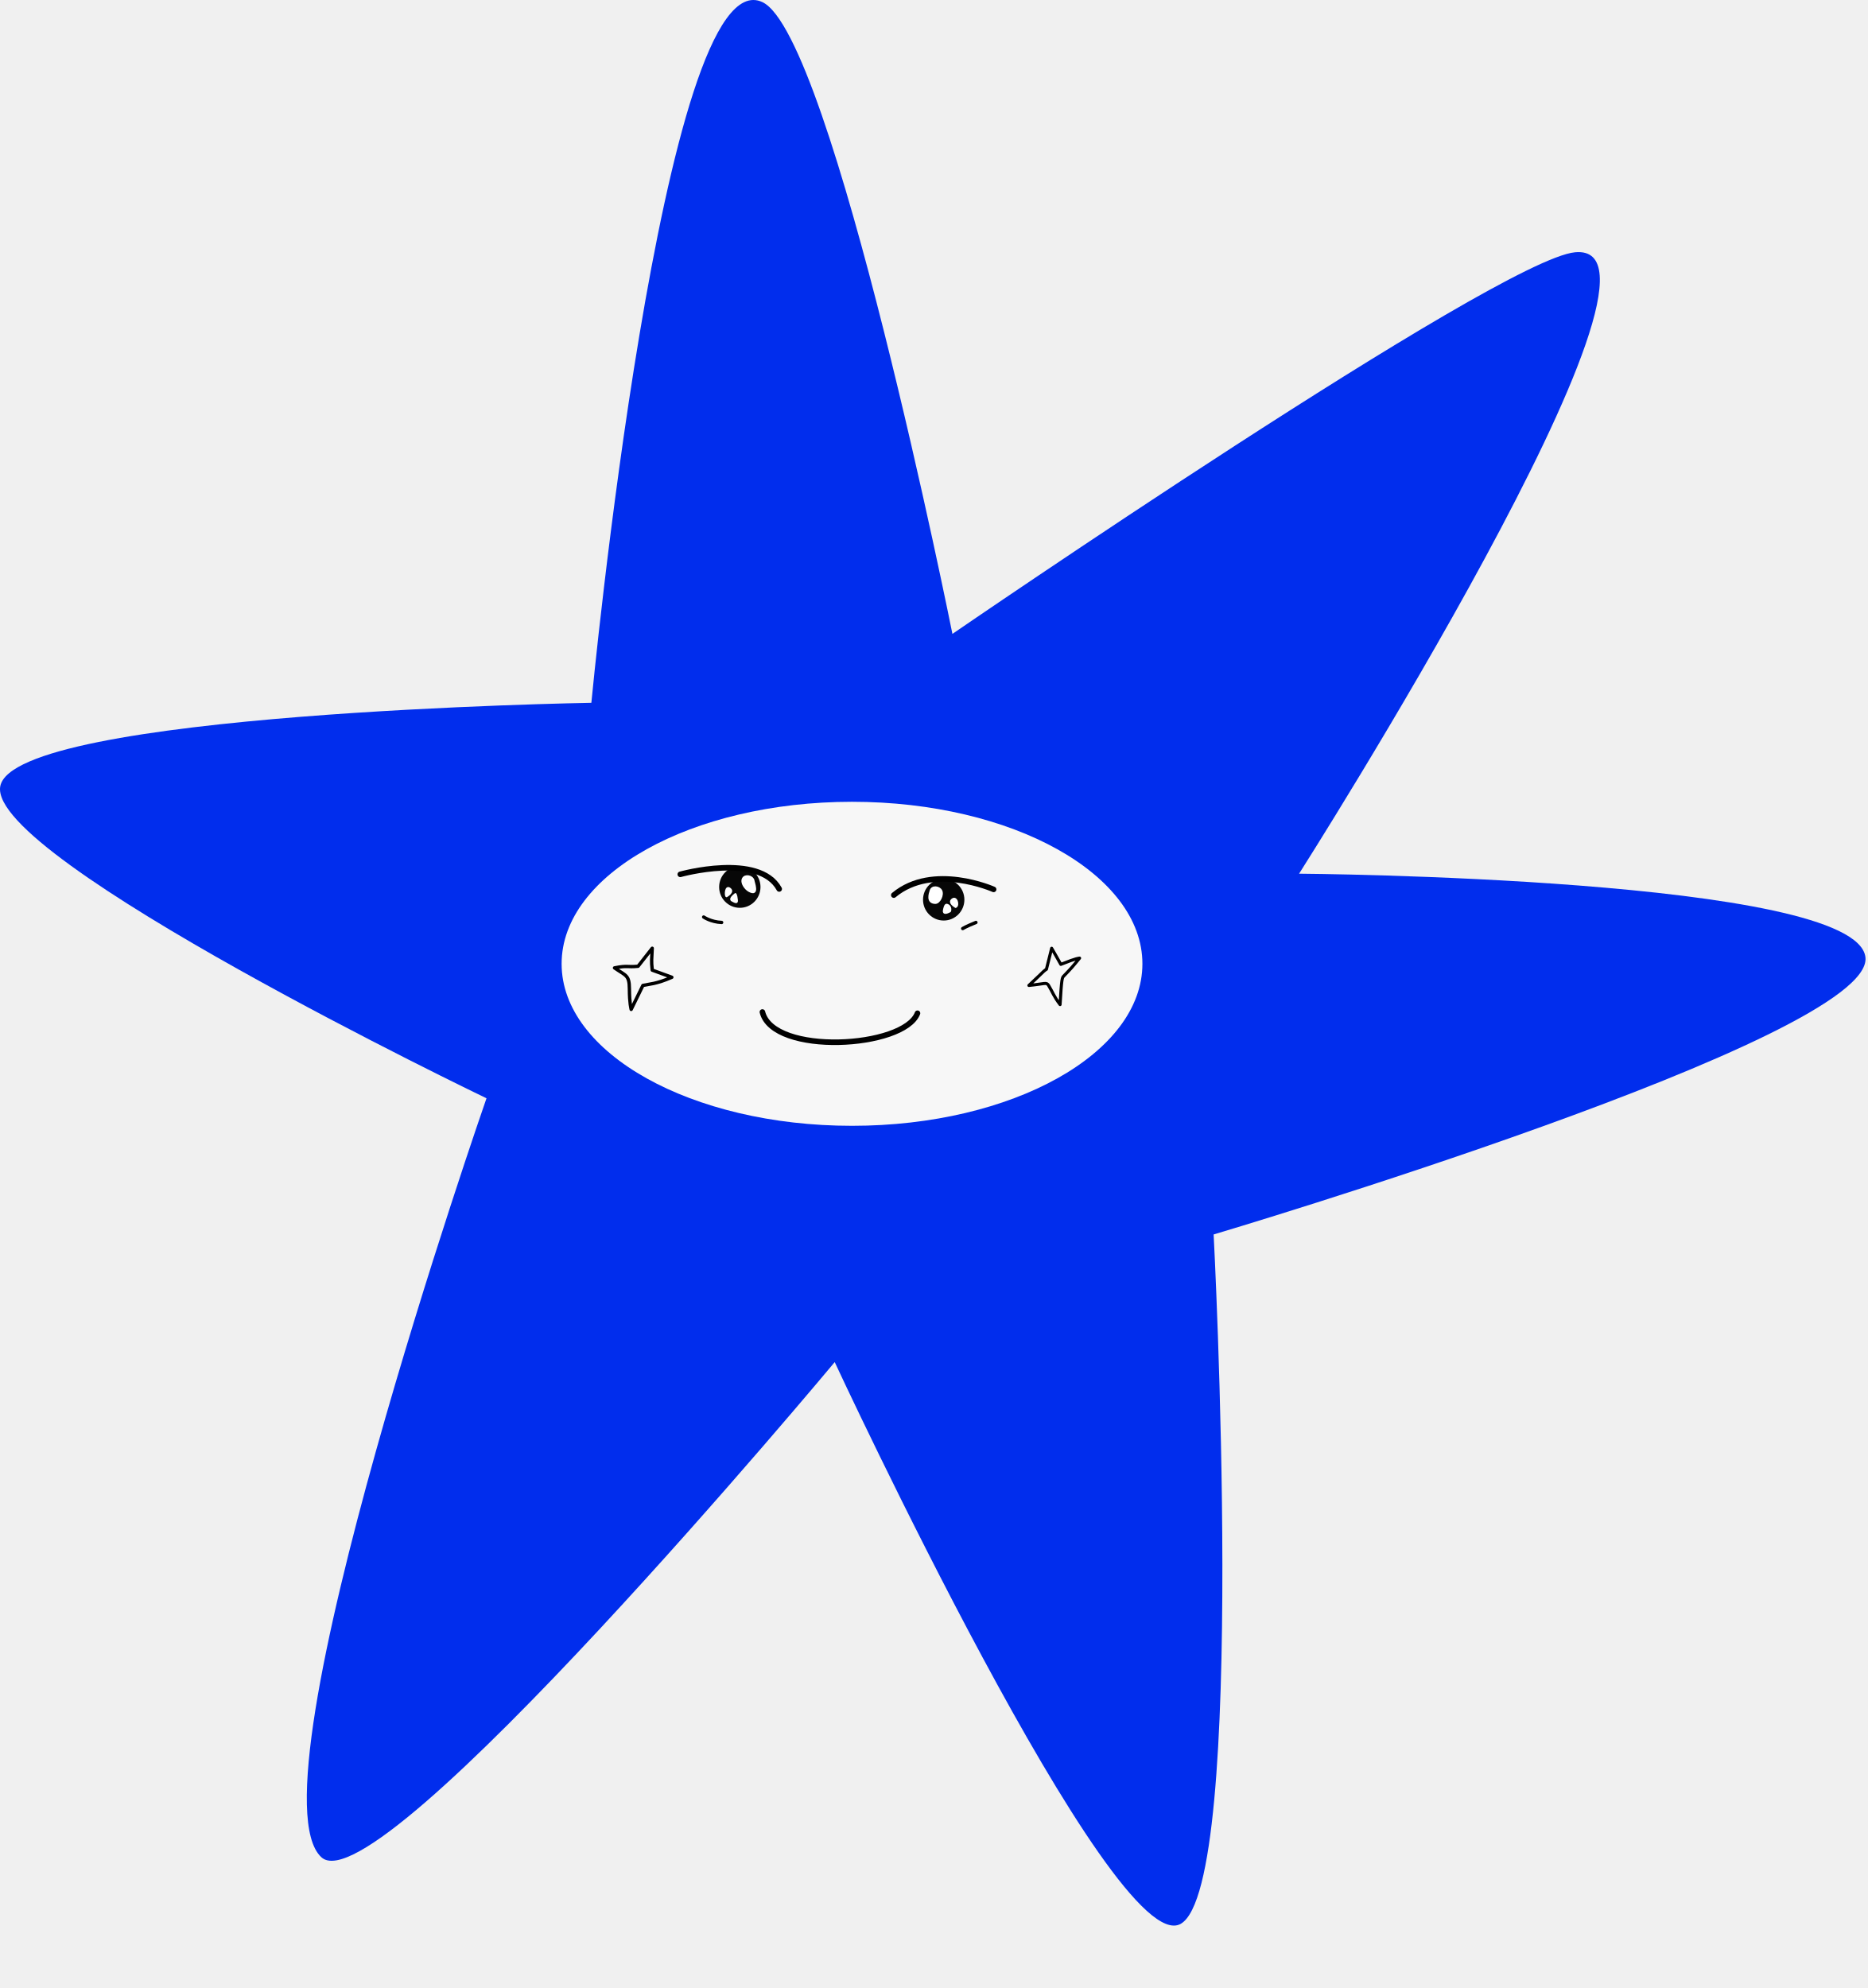
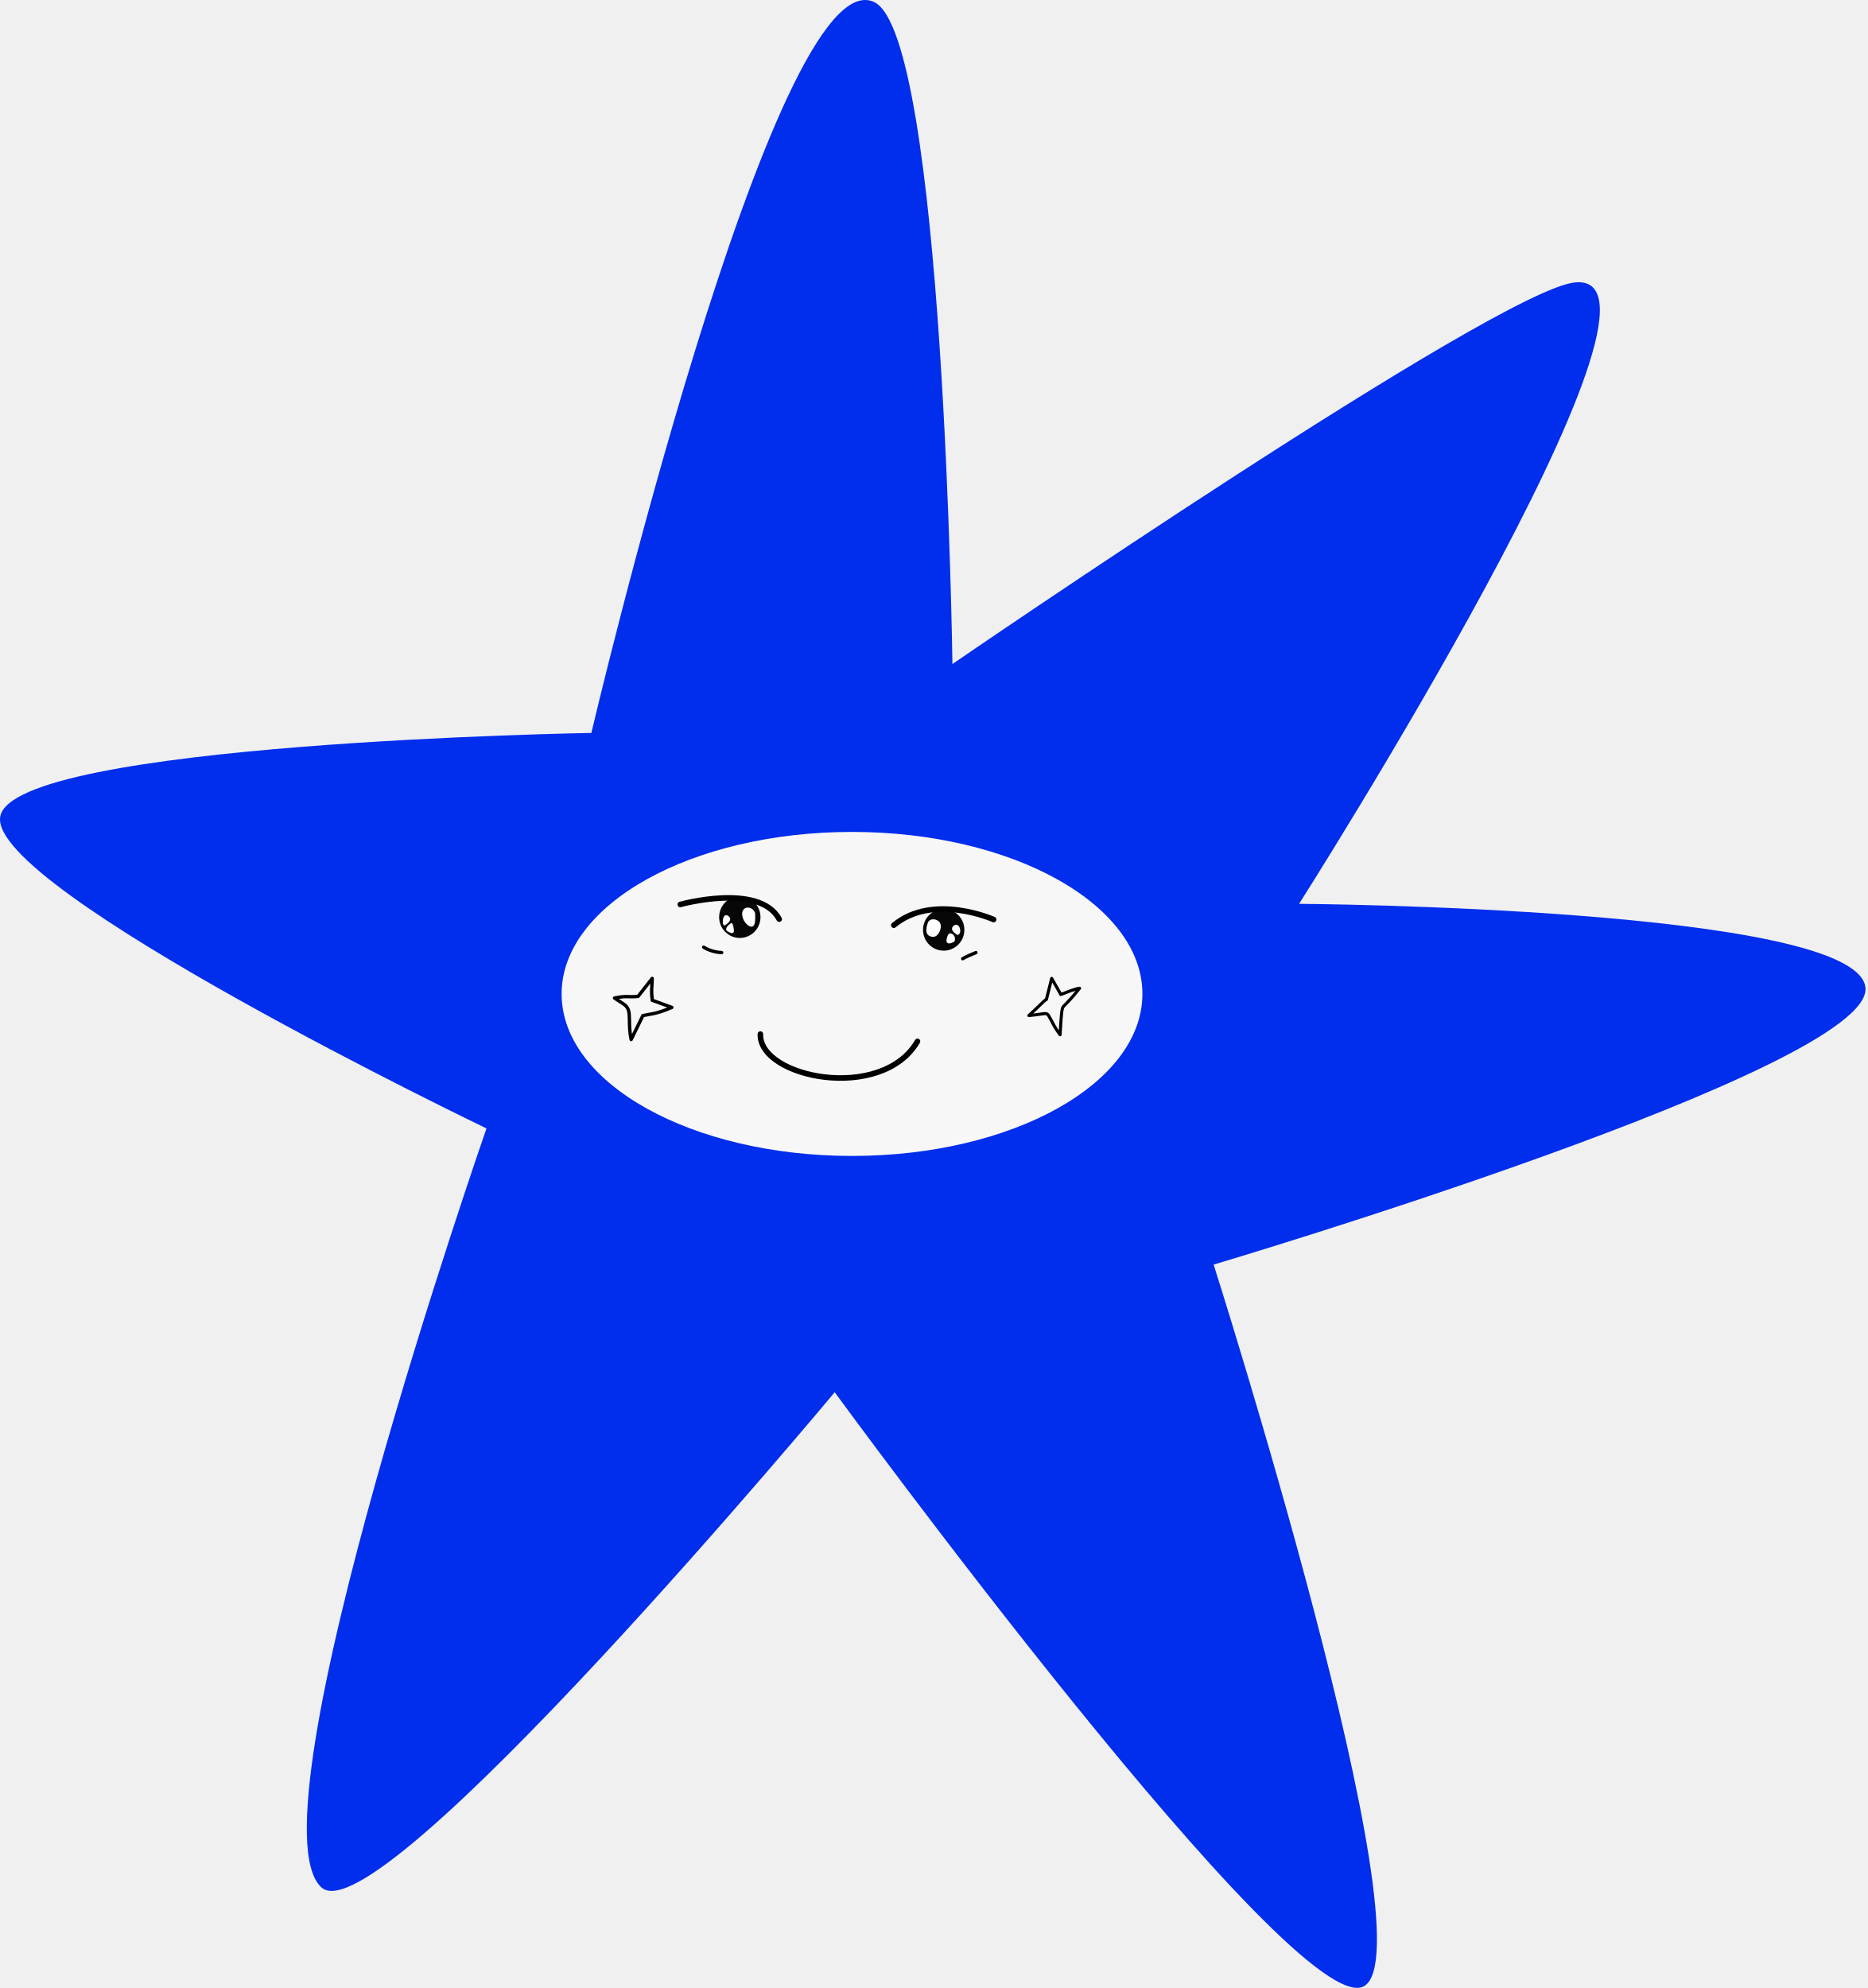
- <svg xmlns="http://www.w3.org/2000/svg" width="927px" height="987px" viewBox="0 0 927 987" version="1.1" xml:space="preserve" style="fill-rule:evenodd;clip-rule:evenodd;stroke-linecap:round;stroke-linejoin:round;stroke-miterlimit:1.5;">
-   <path d="M378.497,1.049c34.778,16.319 94.337,313.67 94.337,313.67c0,0 270.825,-185.859 309.113,-189.473c63.134,-5.959 -137.004,308.525 -137.004,308.525c0,0 276.629,1.828 281.173,41.5c4.607,40.216 -323.595,137.612 -323.595,137.612c0,0 17.002,323.01 -16.303,342.239c-33.306,19.229 -171.818,-278.865 -171.818,-278.865c0,0 -226.628,271.924 -254.864,245.815c-37.283,-34.474 81.988,-376.799 81.988,-376.799c0,0 -247.766,-118.937 -241.402,-154.846c6.522,-36.801 293.465,-41.5 293.465,-41.5c0,0 35.35,-371.135 84.912,-347.879Z" style="fill:#012ded;" />
+ <svg xmlns="http://www.w3.org/2000/svg" width="927px" height="987px" version="1.1" xml:space="preserve" style="fill-rule:evenodd;clip-rule:evenodd;stroke-linecap:round;stroke-linejoin:round;stroke-miterlimit:1.5;">
+   <path d="M433.953,1.01c34.778,16.319 38.881,328.67 38.881,328.67c0,0 270.825,-185.859 309.113,-189.473c63.134,-5.959 -137.004,308.525 -137.004,308.525c0,0 276.629,1.828 281.173,41.5c4.607,40.216 -323.595,137.612 -323.595,137.612c0,0 108.002,339.01 74.697,358.239c-33.306,19.229 -262.818,-294.865 -262.818,-294.865c0,0 -226.628,271.924 -254.864,245.815c-37.283,-34.474 81.988,-376.799 81.988,-376.799c0,0 -247.766,-118.937 -241.402,-154.846c6.522,-36.801 293.465,-41.5 293.465,-41.5c0,0 90.806,-386.135 140.368,-362.879Z" style="fill:#012ded;" />
  <g>
-     <ellipse cx="422.989" cy="478.505" rx="144.169" ry="80.434" style="fill:#f7f7f7;" />
-     <path d="M519.505,481.241c1.306,-5.282 1.292,-5.22 2.606,-10.443c2.345,4.009 2.263,3.994 4.544,7.989c8.376,-3.351 8.838,-2.972 9.315,-3.097c-3.783,4.619 -3.732,4.595 -7.88,8.914c-0.79,0.823 -1.04,1.083 -1.807,14.147c-3.254,-4.305 -3.462,-5.806 -5.669,-9.449c-1.117,-1.844 -1.676,-0.839 -9.814,-0.054c3.086,-2.865 6.776,-6.442 7.36,-7.008c0.085,-0.083 0.085,-0.07 1.149,-0.94" style="fill:none;stroke:#000;stroke-width:1.53px;" />
-     <path d="M349.342,455.284c0,0 3.578,2.471 8.927,2.696" style="fill:none;stroke:#000;stroke-width:1.66px;" />
-     <path d="M477.941,461.002c0,0 1.592,-1.02 6.562,-3.022" style="fill:none;stroke:#000;stroke-width:1.66px;" />
-     <ellipse cx="367.286" cy="440.377" rx="10.266" ry="10.335" style="fill:#070707;" />
-     <ellipse cx="468.512" cy="446.692" rx="10.266" ry="10.335" style="fill:#070707;" />
-     <path d="M337.737,434.089c0,0 39.135,-10.955 49.098,7.265" style="fill:none;stroke:#000;stroke-width:2.76px;" />
-     <path d="M493.284,441.566c0,0 -30.009,-13.423 -49.546,2.83" style="fill:none;stroke:#000;stroke-width:2.76px;" />
-     <path d="M316.781,479.722l7.019,-8.924c-0.206,5.799 -0.548,5.723 0.017,10.851c3.24,1.182 6.481,2.363 9.721,3.545c-7.829,3.445 -11.433,3.359 -14.363,4.053c-1.94,3.965 -3.88,7.931 -5.821,11.896c-0.076,-0.566 -0.833,-2.712 -0.883,-10.189c-0.047,-6.967 -1.705,-6.438 -7.393,-10.414c6.728,-1.348 6.059,-0.254 11.703,-0.818Z" style="fill:none;stroke:#000;stroke-width:1.67px;" />
-     <path d="M374.032,437.061c-0.02,0.846 2.976,8.066 -2.184,5.205c-1.825,-1.012 -4.072,-4.031 -2.93,-6.106c1.014,-1.842 4.401,-1.273 5.114,0.901Z" style="fill:#fff;stroke:#fff;stroke-width:1.05px;" />
-     <path d="M360.707,445.055c0.365,-0.25 3.782,-2.203 1.721,-3.846c-2.224,-1.773 -2.468,2.882 -1.924,3.718" style="fill:#fff;stroke:#fff;stroke-width:0.83px;" />
-     <path d="M365.103,443.788c-3.442,2.578 -1.819,3.289 -1.65,3.383c1.639,0.902 2.735,1.396 2.45,-0.435c-0.12,-0.766 -0.208,-2.355 -0.8,-2.947Z" style="fill:#fff;stroke:#fff;stroke-width:0.83px;" />
-     <path d="M462.105,442.048c-0.579,1.765 -1.976,6.066 2.184,6.205c2.085,0.07 4.072,-4.031 2.93,-6.106c-1.014,-1.842 -4.401,-2.273 -5.114,-0.099Z" style="fill:#fff;stroke:#fff;stroke-width:1.05px;" />
-     <path d="M474.43,450.377c-0.365,-0.25 -3.782,-2.203 -1.721,-3.846c2.224,-1.773 3.468,2.882 1.924,3.718" style="fill:#fff;stroke:#fff;stroke-width:0.83px;" />
-     <path d="M470.035,449.11c2.442,0.578 1.819,3.289 1.65,3.383c-1.639,0.902 -3.459,1.396 -3.173,-0.435c0.12,-0.766 0.59,-3.168 1.523,-2.947Z" style="fill:#fff;stroke:#fff;stroke-width:0.83px;" />
+     <ellipse cx="422.989" cy="493.466" rx="144.169" ry="80.434" style="fill:#f7f7f7;" />
+     <path d="M519.505,496.202c1.306,-5.282 1.292,-5.22 2.606,-10.443c2.345,4.009 2.263,3.994 4.544,7.989c8.376,-3.351 8.838,-2.972 9.315,-3.097c-3.783,4.619 -3.732,4.595 -7.88,8.914c-0.79,0.823 -1.04,1.083 -1.807,14.147c-3.254,-4.305 -3.462,-5.806 -5.669,-9.449c-1.117,-1.844 -1.676,-0.839 -9.814,-0.054c3.086,-2.865 6.776,-6.442 7.36,-7.008c0.085,-0.083 0.085,-0.07 1.149,-0.94" style="fill:none;stroke:#000;stroke-width:1.53px;" />
+     <path d="M349.342,470.245c0,0 3.578,2.471 8.927,2.696" style="fill:none;stroke:#000;stroke-width:1.66px;" />
+     <path d="M477.941,475.963c0,0 1.592,-1.02 6.562,-3.022" style="fill:none;stroke:#000;stroke-width:1.66px;" />
+     <ellipse cx="367.286" cy="455.337" rx="10.266" ry="10.335" style="fill:#070707;" />
+     <ellipse cx="468.512" cy="461.653" rx="10.266" ry="10.335" style="fill:#070707;" />
+     <path d="M337.737,449.05c0,0 39.135,-10.955 49.098,7.265" style="fill:none;stroke:#000;stroke-width:2.76px;" />
+     <path d="M493.284,456.526c0,0 -30.009,-13.423 -49.546,2.83" style="fill:none;stroke:#000;stroke-width:2.76px;" />
+     <path d="M316.781,494.683l7.019,-8.924c-0.206,5.799 -0.548,5.723 0.017,10.851c3.24,1.182 6.481,2.363 9.721,3.545c-7.829,3.445 -11.433,3.359 -14.363,4.053c-1.94,3.965 -3.88,7.931 -5.821,11.896c-0.076,-0.566 -0.833,-2.712 -0.883,-10.189c-0.047,-6.967 -1.705,-6.438 -7.393,-10.414c6.728,-1.348 6.059,-0.254 11.703,-0.818Z" style="fill:none;stroke:#000;stroke-width:1.67px;" />
+     <path d="M374.407,453.886c-0.225,0.815 0.926,8.547 -3.384,4.518c-1.524,-1.425 -2.97,-4.9 -1.357,-6.635c1.432,-1.54 4.578,-0.165 4.741,2.117Z" style="fill:#fff;stroke:#fff;stroke-width:1.05px;" />
+     <path d="M359.707,459.016c0.365,-0.25 3.782,-2.203 1.721,-3.846c-2.224,-1.773 -2.468,2.882 -1.924,3.718" style="fill:#fff;stroke:#fff;stroke-width:0.83px;" />
+     <path d="M363.103,458.668c-3.442,2.578 -1.819,3.289 -1.65,3.383c1.639,0.902 2.735,1.396 2.45,-0.435c-0.12,-0.766 -0.208,-2.355 -0.8,-2.947Z" style="fill:#fff;stroke:#fff;stroke-width:0.83px;" />
+     <path d="M461.105,458.391c-0.579,1.765 -1.976,6.066 2.184,6.205c2.085,0.07 4.072,-4.031 2.93,-6.106c-1.014,-1.842 -4.401,-2.273 -5.114,-0.099Z" style="fill:#fff;stroke:#fff;stroke-width:1.05px;" />
+     <path d="M475.43,463.776c-0.365,-0.25 -3.782,-2.203 -1.721,-3.846c2.224,-1.773 3.468,2.882 1.924,3.718" style="fill:#fff;stroke:#fff;stroke-width:0.83px;" />
+     <path d="M471.84,463.79c2.442,0.578 1.819,3.289 1.65,3.383c-1.639,0.902 -3.459,1.396 -3.173,-0.435c0.12,-0.766 0.59,-3.168 1.523,-2.947Z" style="fill:#fff;stroke:#fff;stroke-width:0.83px;" />
  </g>
-   <path d="M378.497,502.44c5.277,21.713 70.299,18.064 76.999,0.614" style="fill:none;stroke:#000;stroke-width:2.76px;" />
+   <path d="M377.497,513.401c-0.723,21.713 60.299,34.064 77.999,3.614" style="fill:none;stroke:#000;stroke-width:2.76px;" />
</svg>
